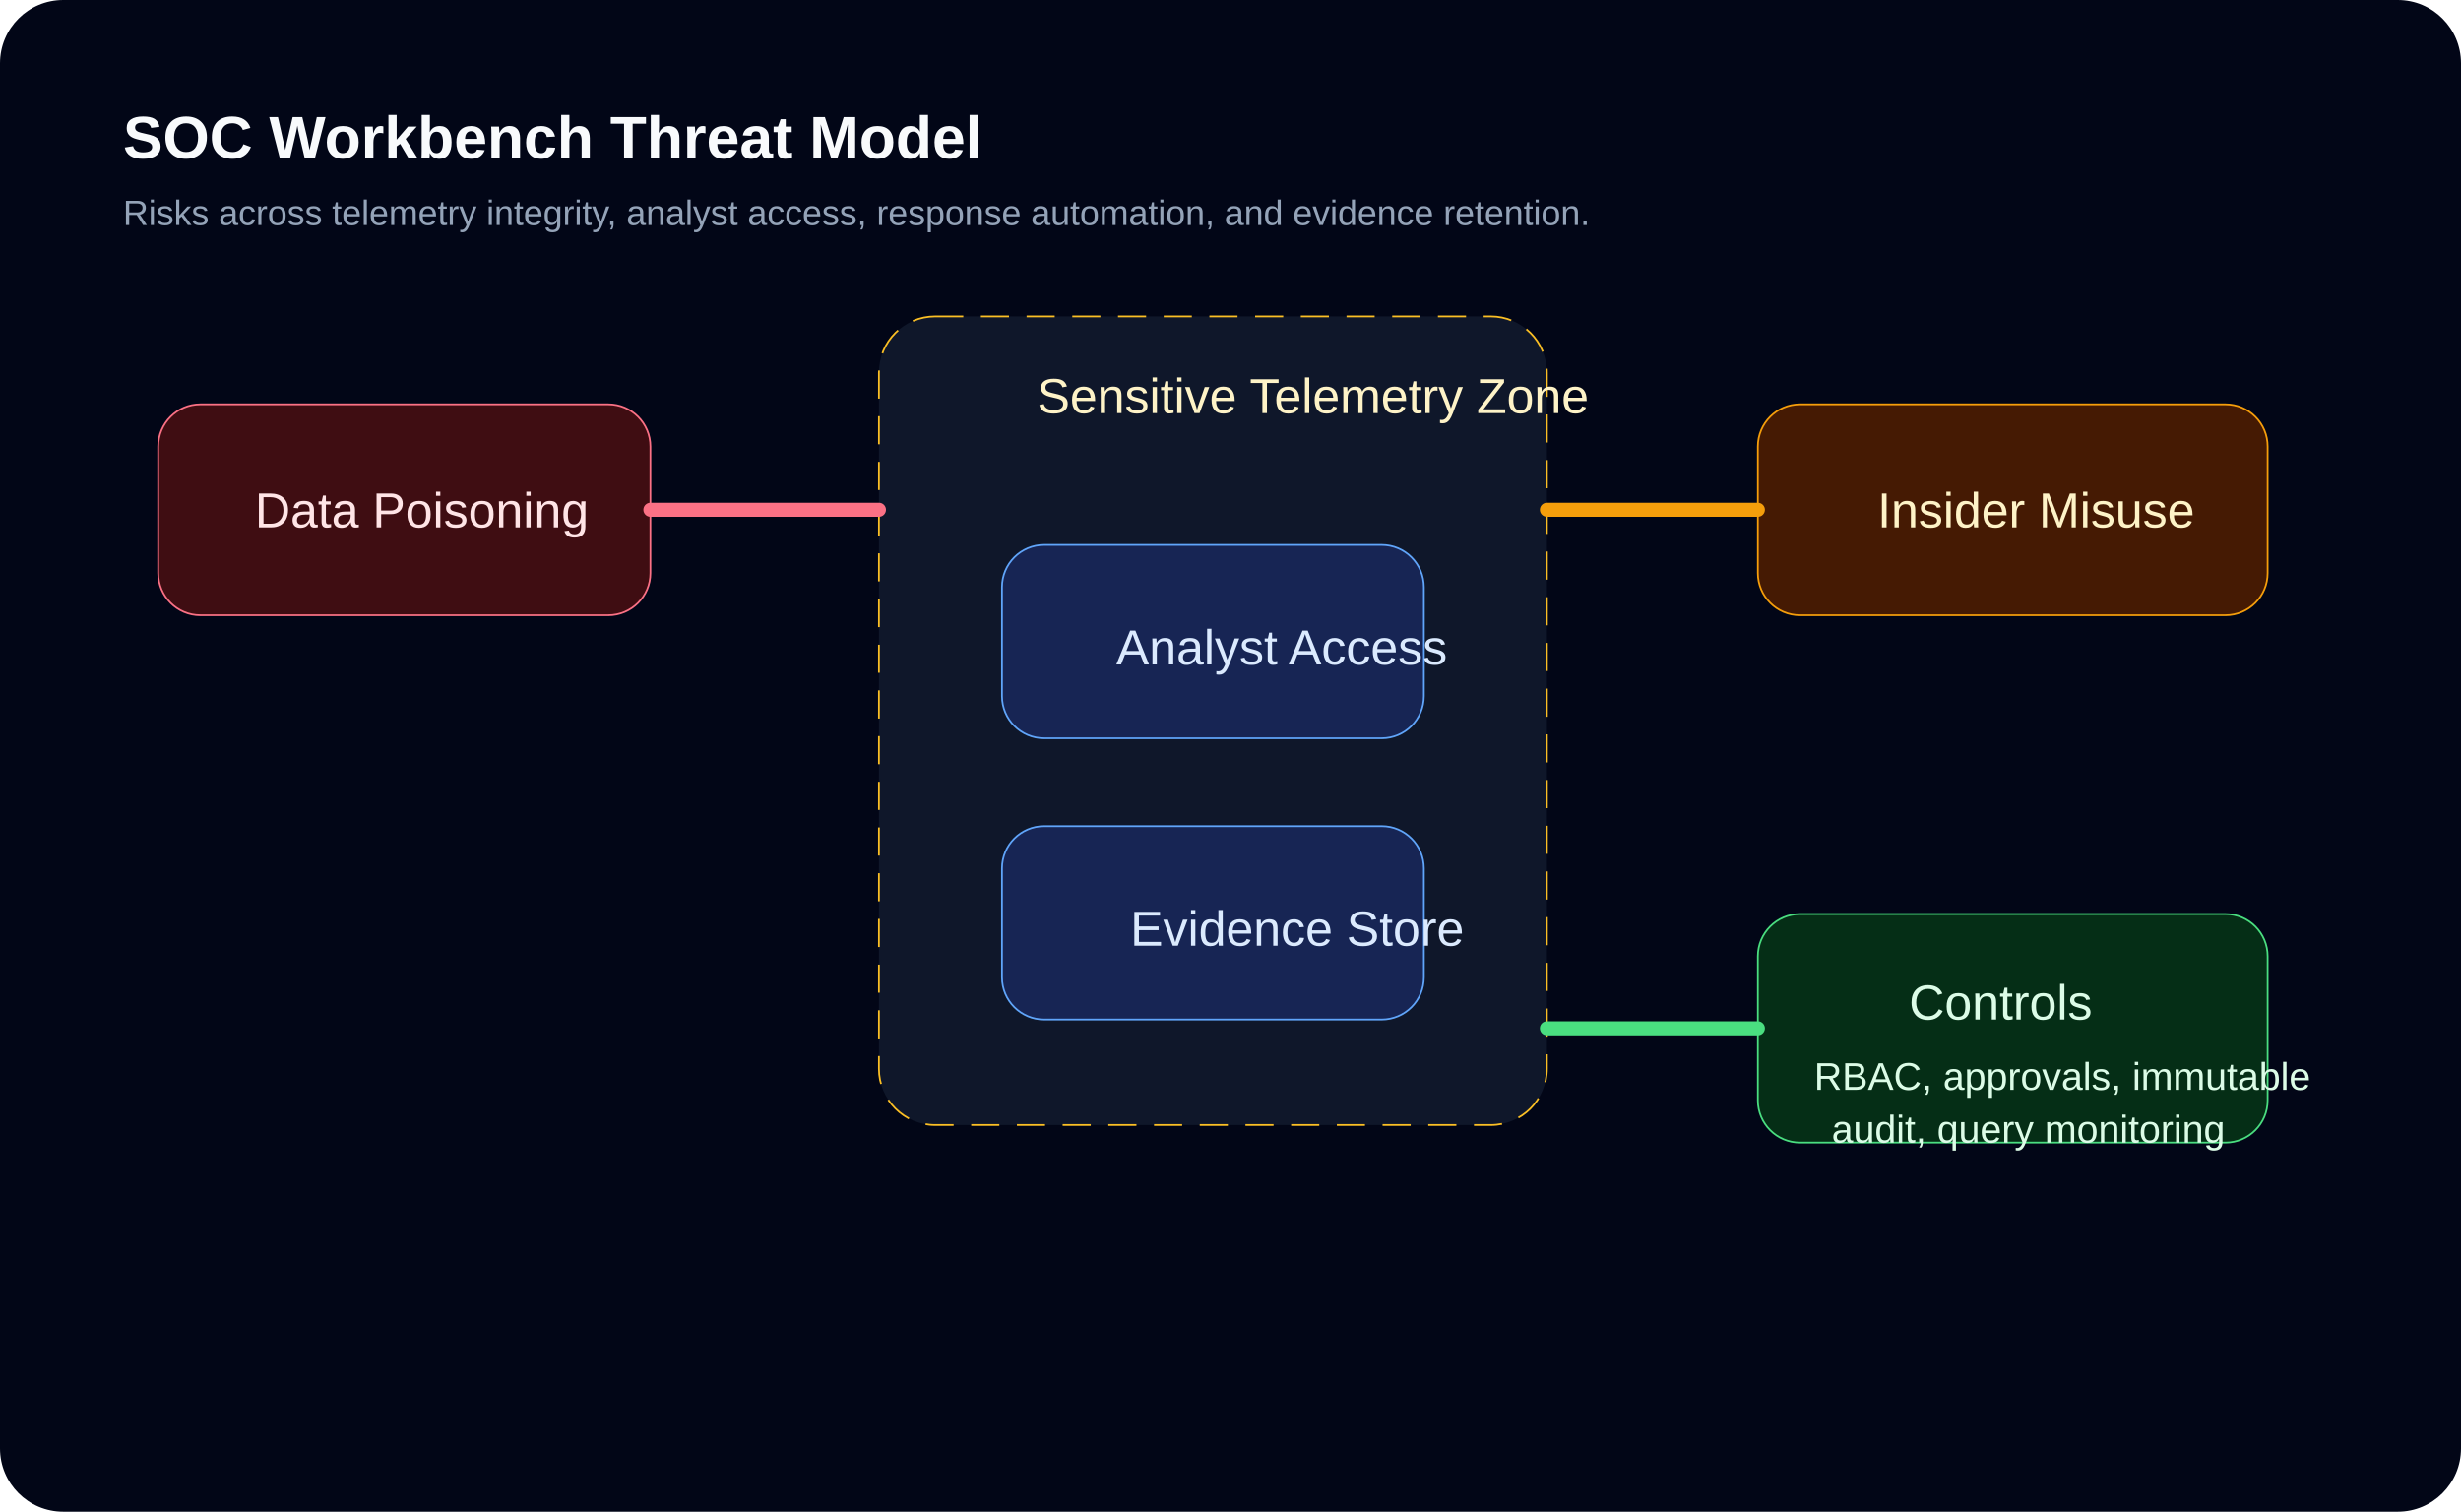
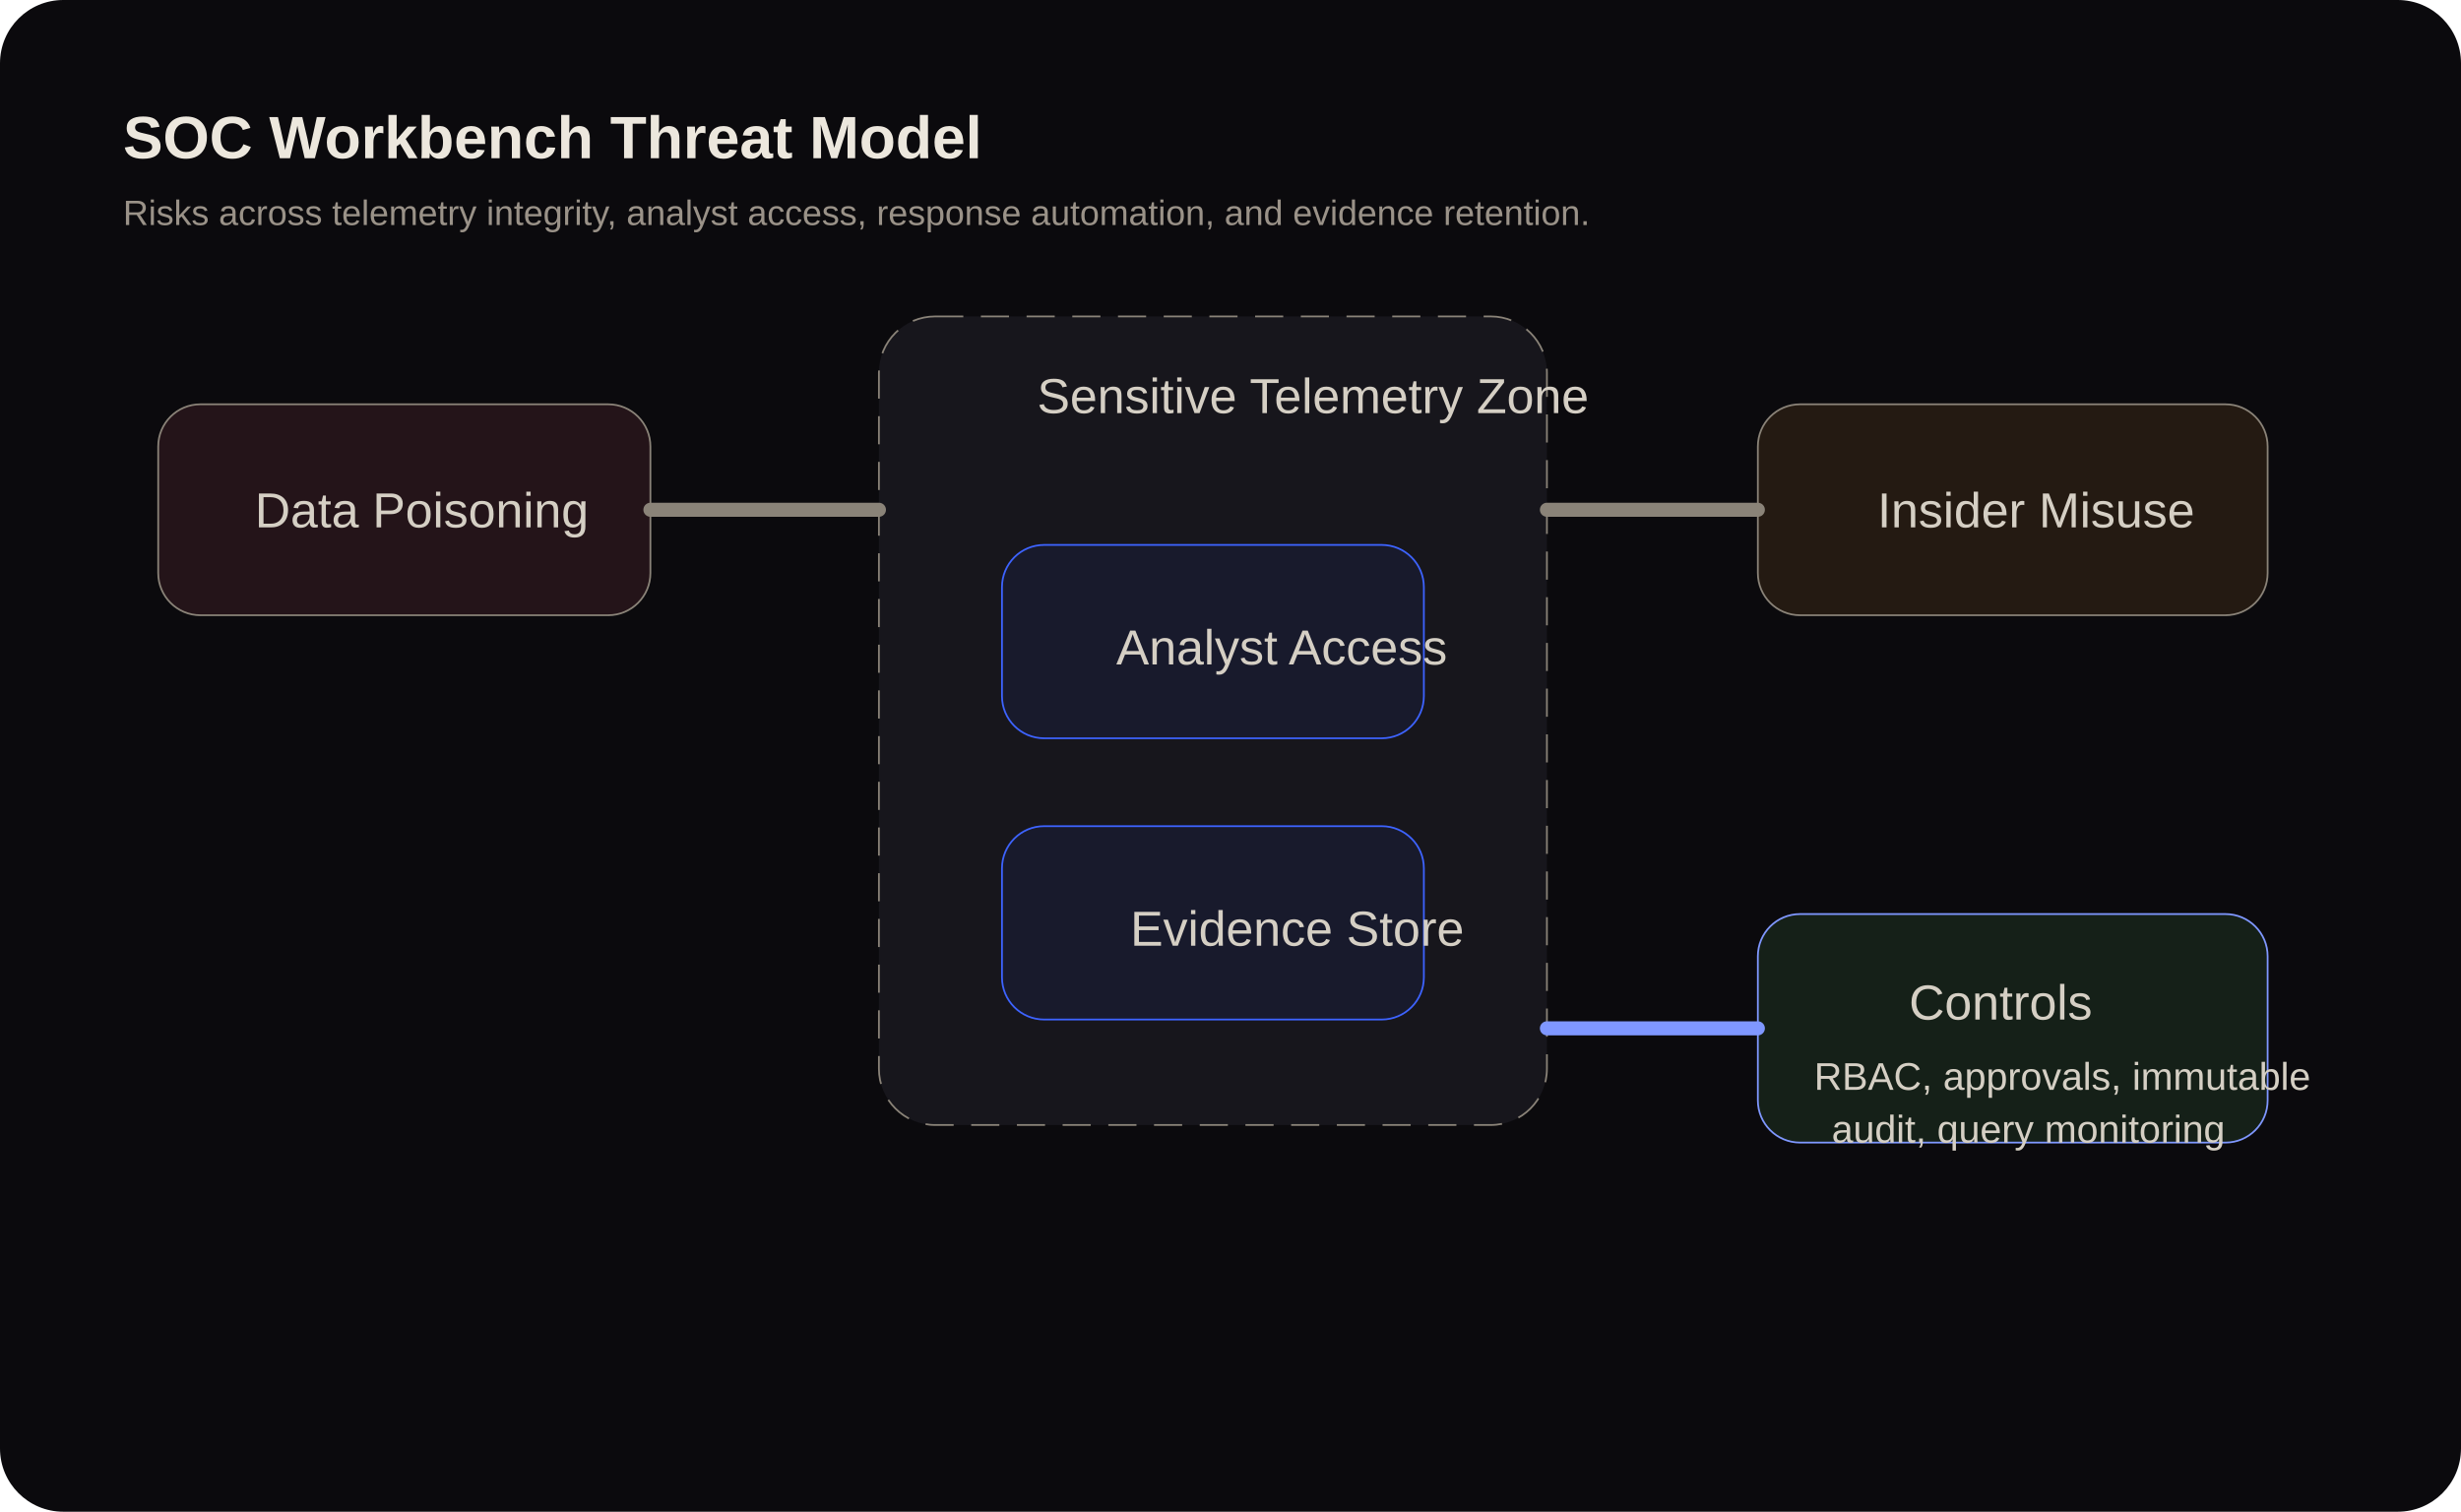
<svg xmlns="http://www.w3.org/2000/svg" width="1400" height="860" viewBox="0 0 1400 860" fill="none">
-   <rect width="1400" height="860" rx="36" fill="#020617" />
-   <text x="70" y="90" fill="#F8FAFC" font-family="Arial, sans-serif" font-size="34" font-weight="700">SOC Workbench Threat Model</text>
-   <text x="70" y="128" fill="#94A3B8" font-family="Arial, sans-serif" font-size="20">Risks across telemetry integrity, analyst access, response automation, and evidence retention.</text>
-   <rect x="90" y="230" width="280" height="120" rx="24" fill="#3F0D12" stroke="#FB7185" />
-   <text x="145" y="300" fill="#FFE4E6" font-family="Arial, sans-serif" font-size="28">Data Poisoning</text>
-   <rect x="500" y="180" width="380" height="460" rx="32" fill="#0F172A" stroke="#FBBF24" stroke-dasharray="16 10" />
-   <text x="590" y="235" fill="#FEF3C7" font-family="Arial, sans-serif" font-size="28">Sensitive Telemetry Zone</text>
-   <rect x="570" y="310" width="240" height="110" rx="24" fill="#172554" stroke="#60A5FA" />
-   <text x="635" y="378" fill="#DBEAFE" font-family="Arial, sans-serif" font-size="28">Analyst Access</text>
-   <rect x="570" y="470" width="240" height="110" rx="24" fill="#172554" stroke="#60A5FA" />
-   <text x="643" y="538" fill="#DBEAFE" font-family="Arial, sans-serif" font-size="28">Evidence Store</text>
-   <rect x="1000" y="230" width="290" height="120" rx="24" fill="#451A03" stroke="#F59E0B" />
-   <text x="1068" y="300" fill="#FEF3C7" font-family="Arial, sans-serif" font-size="28">Insider Misuse</text>
-   <rect x="1000" y="520" width="290" height="130" rx="24" fill="#052E16" stroke="#4ADE80" />
-   <text x="1086" y="580" fill="#DCFCE7" font-family="Arial, sans-serif" font-size="28">Controls</text>
-   <text x="1032" y="620" fill="#DCFCE7" font-family="Arial, sans-serif" font-size="22">RBAC, approvals, immutable</text>
-   <text x="1042" y="650" fill="#DCFCE7" font-family="Arial, sans-serif" font-size="22">audit, query monitoring</text>
-   <path d="M370 290H500" stroke="#FB7185" stroke-width="8" stroke-linecap="round" />
-   <path d="M880 290H1000" stroke="#F59E0B" stroke-width="8" stroke-linecap="round" />
-   <path d="M880 585H1000" stroke="#4ADE80" stroke-width="8" stroke-linecap="round" />
+   <rect width="1400" height="860" rx="36" fill="#0b0a0d" />
+   <text x="70" y="90" fill="#ece7dd" font-family="Arial, sans-serif" font-size="34" font-weight="700">SOC Workbench Threat Model</text>
+   <text x="70" y="128" fill="#9a9288" font-family="Arial, sans-serif" font-size="20">Risks across telemetry integrity, analyst access, response automation, and evidence retention.</text>
+   <rect x="90" y="230" width="280" height="120" rx="24" fill="#241419" stroke="#8a8378" />
+   <text x="145" y="300" fill="#d5cfc4" font-family="Arial, sans-serif" font-size="28">Data Poisoning</text>
+   <rect x="500" y="180" width="380" height="460" rx="32" fill="#17161c" stroke="#8a8378" stroke-dasharray="16 10" />
+   <text x="590" y="235" fill="#d5cfc4" font-family="Arial, sans-serif" font-size="28">Sensitive Telemetry Zone</text>
+   <rect x="570" y="310" width="240" height="110" rx="24" fill="#181a2c" stroke="#3d63ff" />
+   <text x="635" y="378" fill="#d5cfc4" font-family="Arial, sans-serif" font-size="28">Analyst Access</text>
+   <rect x="570" y="470" width="240" height="110" rx="24" fill="#181a2c" stroke="#3d63ff" />
+   <text x="643" y="538" fill="#d5cfc4" font-family="Arial, sans-serif" font-size="28">Evidence Store</text>
+   <rect x="1000" y="230" width="290" height="120" rx="24" fill="#241a12" stroke="#8a8378" />
+   <text x="1068" y="300" fill="#d5cfc4" font-family="Arial, sans-serif" font-size="28">Insider Misuse</text>
+   <rect x="1000" y="520" width="290" height="130" rx="24" fill="#152018" stroke="#7f97ff" />
+   <text x="1086" y="580" fill="#d5cfc4" font-family="Arial, sans-serif" font-size="28">Controls</text>
+   <text x="1032" y="620" fill="#d5cfc4" font-family="Arial, sans-serif" font-size="22">RBAC, approvals, immutable</text>
+   <text x="1042" y="650" fill="#d5cfc4" font-family="Arial, sans-serif" font-size="22">audit, query monitoring</text>
+   <path d="M370 290H500" stroke="#8a8378" stroke-width="8" stroke-linecap="round" />
+   <path d="M880 290H1000" stroke="#8a8378" stroke-width="8" stroke-linecap="round" />
+   <path d="M880 585H1000" stroke="#7f97ff" stroke-width="8" stroke-linecap="round" />
</svg>
